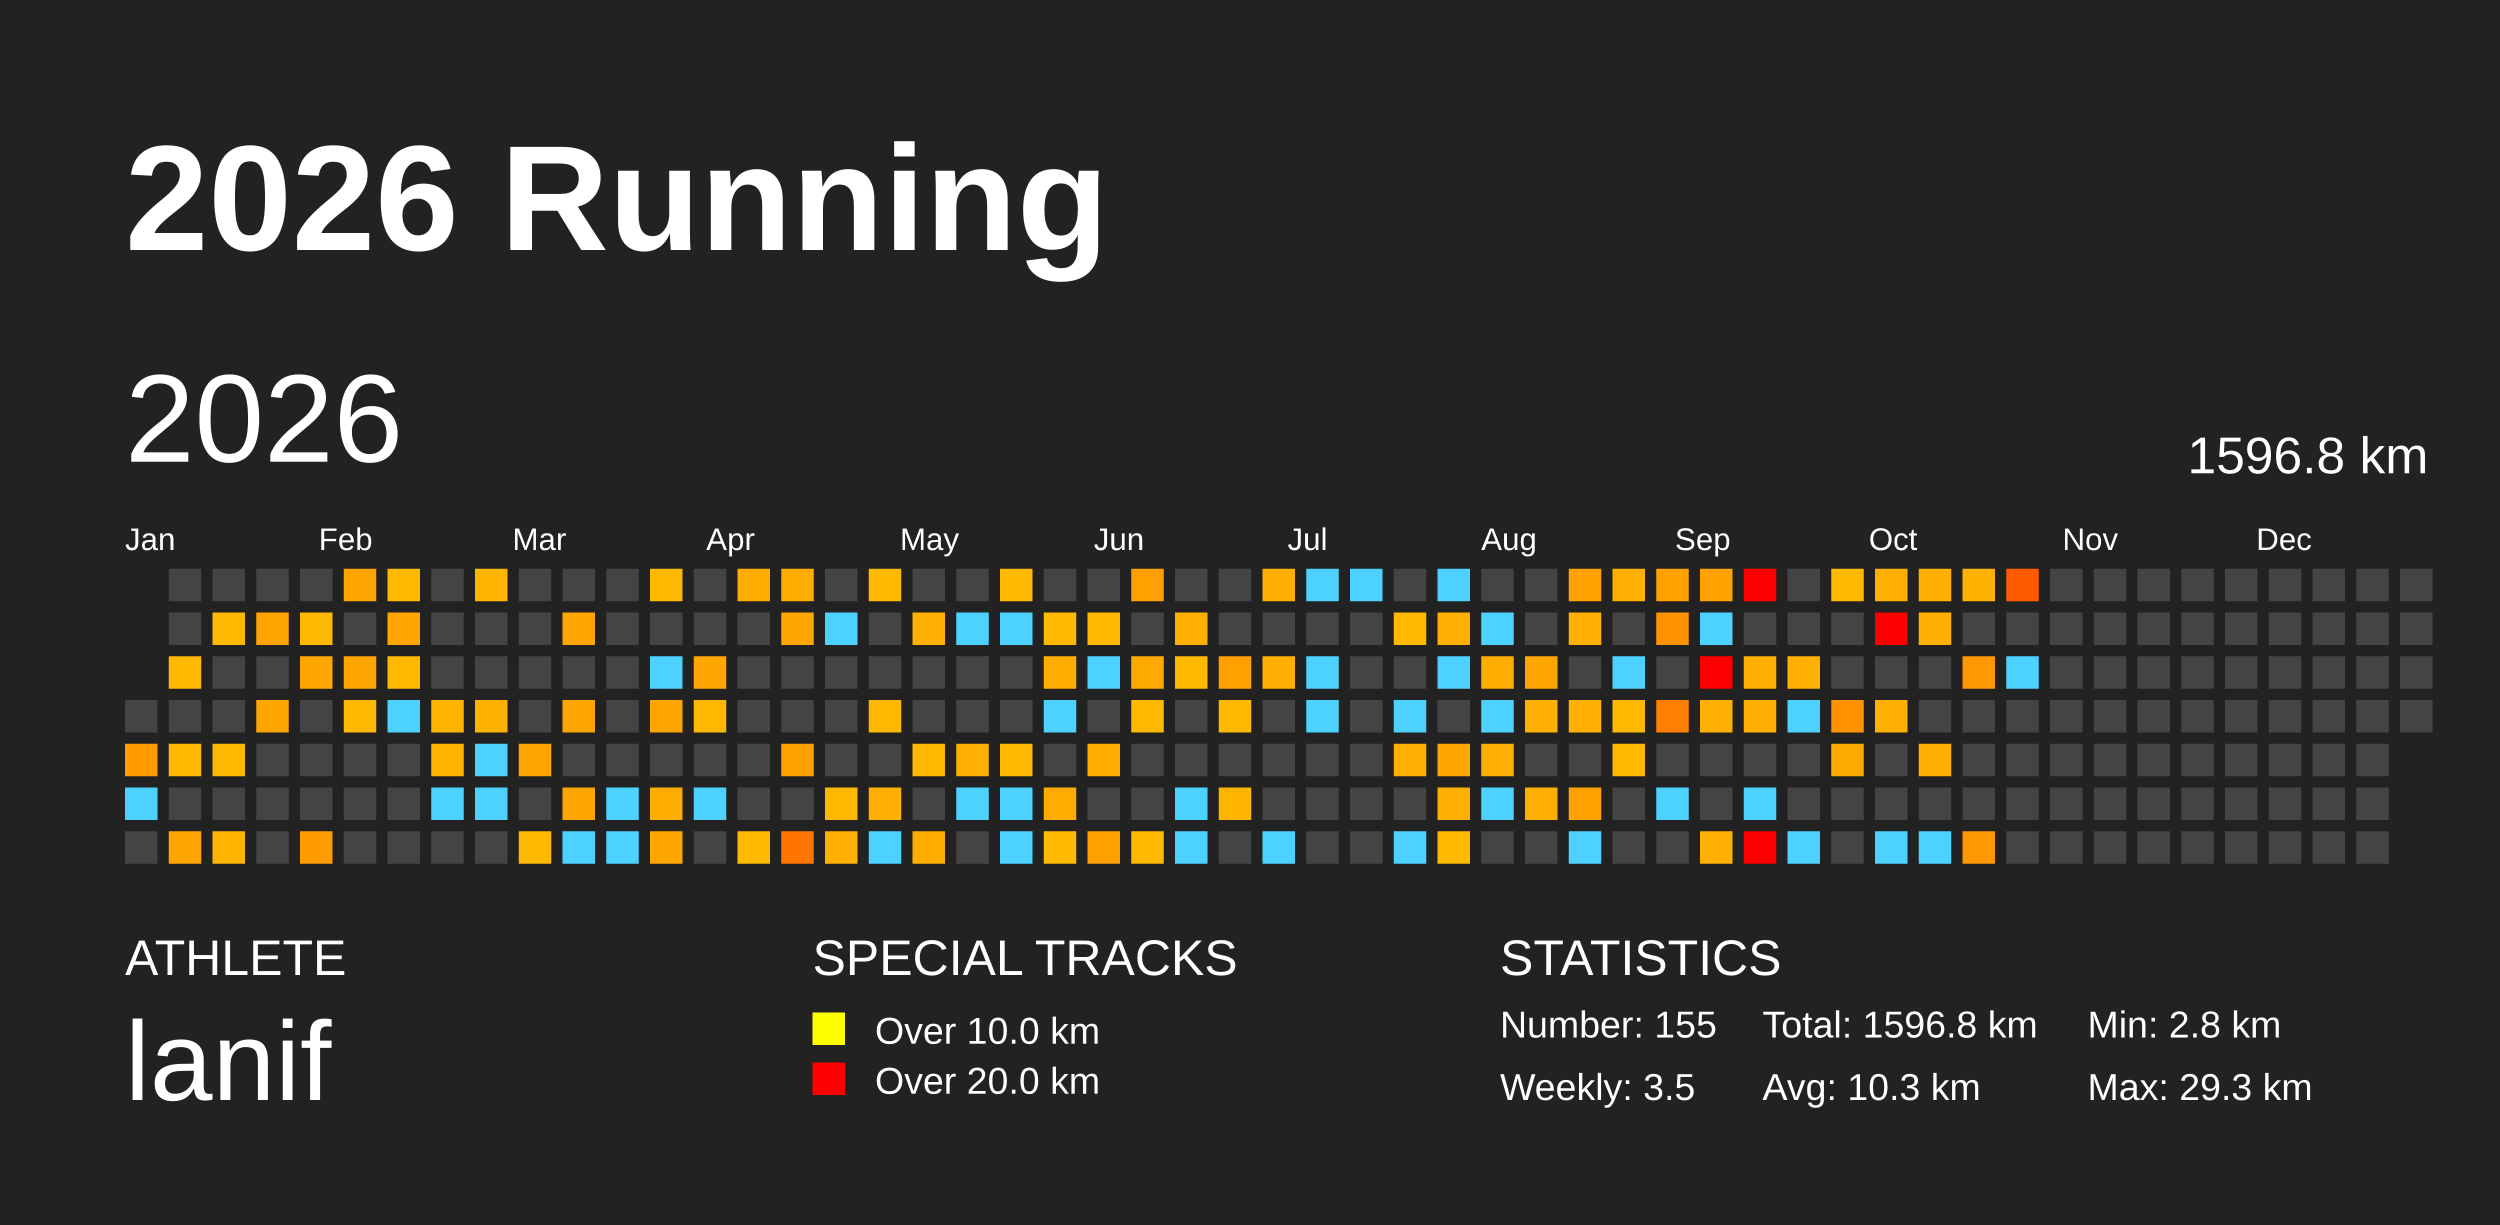
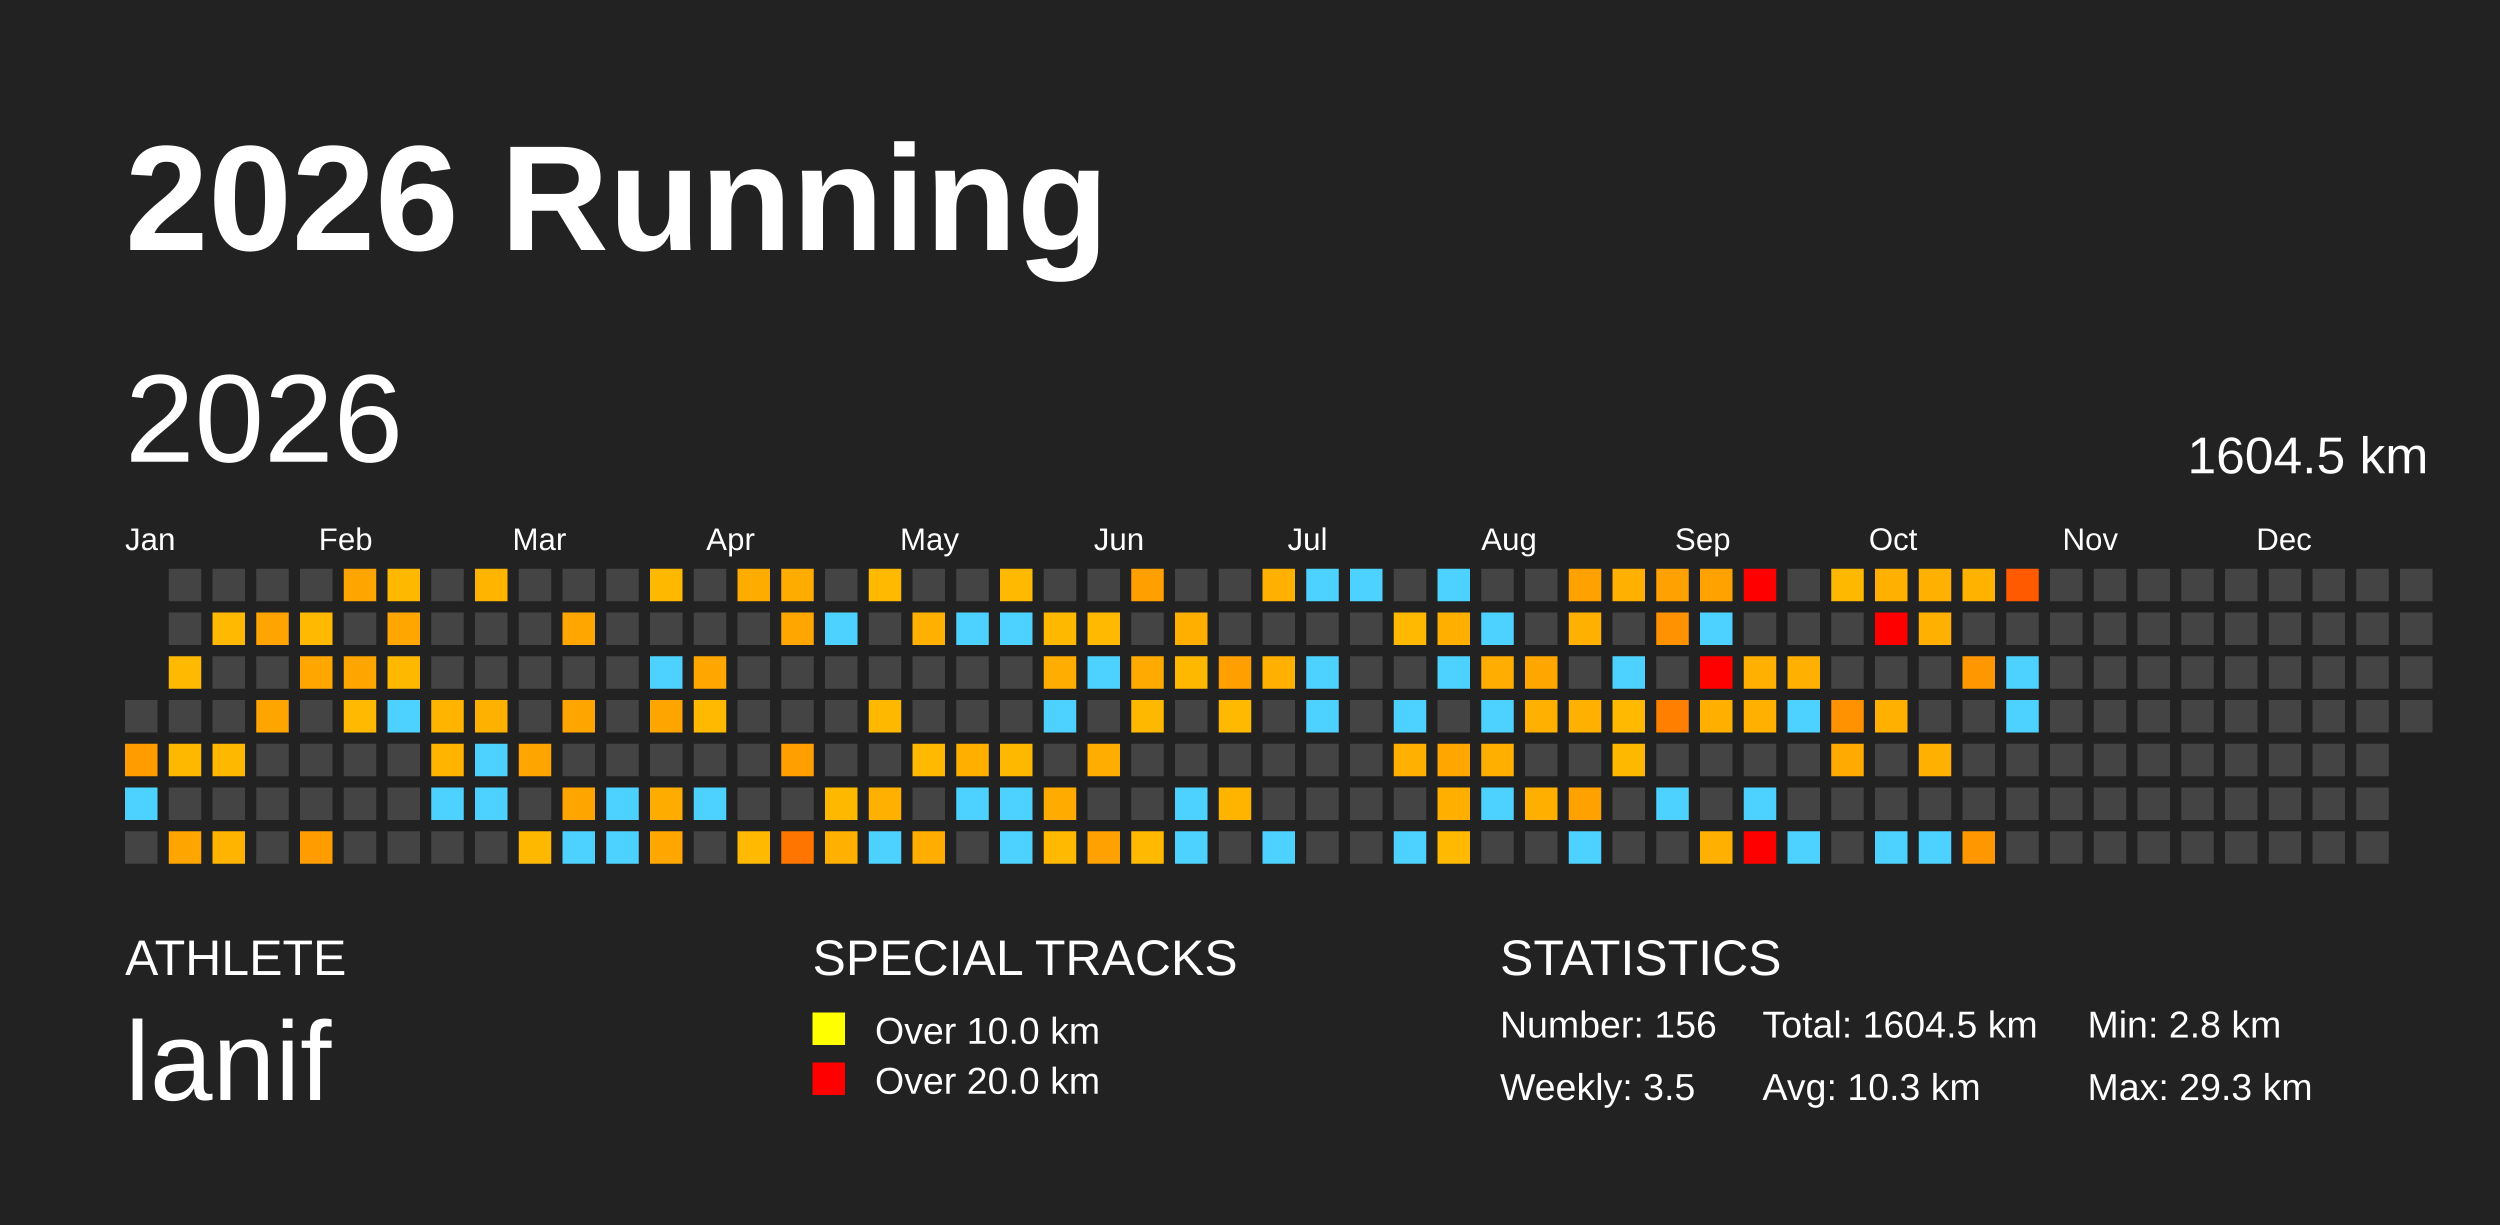
<svg xmlns="http://www.w3.org/2000/svg" baseProfile="full" height="98mm" version="1.1" viewBox="0,0,200,98" width="200mm">
  <defs />
  <rect fill="#222222" height="98" width="200" x="0" y="0" />
  <text fill="#FFFFFF" style="font-size:12px; font-family:Arial; font-weight:bold;" x="10" y="20">2026 Running</text>
  <text fill="#FFFFFF" style="font-size:4px; font-family:Arial" x="10" y="78">ATHLETE</text>
  <text fill="#FFFFFF" style="font-size:9px; font-family:Arial" x="10" y="88">lanif</text>
  <text fill="#FFFFFF" style="font-size:4px; font-family:Arial" x="65" y="78">SPECIAL TRACKS</text>
  <rect fill="yellow" height="2.6" width="2.6" x="65" y="81" />
  <text fill="#FFFFFF" style="font-size:3px; font-family:Arial" x="70" y="83.5">Over 10.0 km</text>
  <rect fill="red" height="2.6" width="2.6" x="65" y="85" />
  <text fill="#FFFFFF" style="font-size:3px; font-family:Arial" x="70" y="87.5">Over 20.0 km</text>
  <text fill="#FFFFFF" style="font-size:4px; font-family:Arial" x="120" y="78">STATISTICS</text>
-   <text fill="#FFFFFF" style="font-size:3px; font-family:Arial" x="120" y="83">Number: 155</text>
+   <text fill="#FFFFFF" style="font-size:3px; font-family:Arial" x="120" y="83">Number: 156</text>
  <text fill="#FFFFFF" style="font-size:3px; font-family:Arial" x="120" y="88">Weekly: 3.5</text>
-   <text fill="#FFFFFF" style="font-size:3px; font-family:Arial" x="141" y="83">Total: 1596.8 km</text>
+   <text fill="#FFFFFF" style="font-size:3px; font-family:Arial" x="141" y="83">Total: 1604.5 km</text>
  <text fill="#FFFFFF" style="font-size:3px; font-family:Arial" x="141" y="88">Avg: 10.3 km</text>
  <text fill="#FFFFFF" style="font-size:3px; font-family:Arial" x="167" y="83">Min: 2.8 km</text>
  <text fill="#FFFFFF" style="font-size:3px; font-family:Arial" x="167" y="88">Max: 29.3 km</text>
  <text dominant-baseline="hanging" fill="#FFFFFF" style="font-size:10.0px; font-family:Arial;" x="10" y="30">2026</text>
-   <text dominant-baseline="hanging" fill="#FFFFFF" style="font-size:4.125px; font-family:Arial;" x="175" y="35">1596.8 km</text>
+   <text dominant-baseline="hanging" fill="#FFFFFF" style="font-size:4.125px; font-family:Arial;" x="175" y="35">1604.5 km</text>
  <text fill="#FFFFFF" style="font-size:2.5px; font-family:Arial" x="10.0" y="44">Jan</text>
  <text fill="#FFFFFF" style="font-size:2.5px; font-family:Arial" x="25.5" y="44">Feb</text>
  <text fill="#FFFFFF" style="font-size:2.5px; font-family:Arial" x="41.0" y="44">Mar</text>
  <text fill="#FFFFFF" style="font-size:2.5px; font-family:Arial" x="56.5" y="44">Apr</text>
  <text fill="#FFFFFF" style="font-size:2.5px; font-family:Arial" x="72.0" y="44">May</text>
  <text fill="#FFFFFF" style="font-size:2.5px; font-family:Arial" x="87.5" y="44">Jun</text>
  <text fill="#FFFFFF" style="font-size:2.5px; font-family:Arial" x="103.0" y="44">Jul</text>
  <text fill="#FFFFFF" style="font-size:2.5px; font-family:Arial" x="118.5" y="44">Aug</text>
  <text fill="#FFFFFF" style="font-size:2.5px; font-family:Arial" x="134.0" y="44">Sep</text>
  <text fill="#FFFFFF" style="font-size:2.5px; font-family:Arial" x="149.5" y="44">Oct</text>
  <text fill="#FFFFFF" style="font-size:2.5px; font-family:Arial" x="165.0" y="44">Nov</text>
  <text fill="#FFFFFF" style="font-size:2.5px; font-family:Arial" x="180.5" y="44">Dec</text>
  <rect fill="#444444" height="2.6" width="2.6" x="10.0" y="56.0" />
  <rect fill="#ff9c00" height="2.6" width="2.6" x="10.0" y="59.5" />
  <rect fill="#4dd2ff" height="2.6" width="2.6" x="10.0" y="63.0" />
  <rect fill="#444444" height="2.6" width="2.6" x="10.0" y="66.5" />
  <rect fill="#444444" height="2.6" width="2.6" x="13.5" y="45.5" />
  <rect fill="#444444" height="2.6" width="2.6" x="13.5" y="49.0" />
  <rect fill="#ffb900" height="2.6" width="2.6" x="13.5" y="52.5" />
  <rect fill="#444444" height="2.6" width="2.6" x="13.5" y="56.0" />
  <rect fill="#ffb800" height="2.6" width="2.6" x="13.5" y="59.5" />
  <rect fill="#444444" height="2.6" width="2.6" x="13.5" y="63.0" />
  <rect fill="#ffa500" height="2.6" width="2.6" x="13.5" y="66.5" />
  <rect fill="#444444" height="2.6" width="2.6" x="17.0" y="45.5" />
  <rect fill="#ffb900" height="2.6" width="2.6" x="17.0" y="49.0" />
  <rect fill="#444444" height="2.6" width="2.6" x="17.0" y="52.5" />
  <rect fill="#444444" height="2.6" width="2.6" x="17.0" y="56.0" />
  <rect fill="#ffb800" height="2.6" width="2.6" x="17.0" y="59.5" />
  <rect fill="#444444" height="2.6" width="2.6" x="17.0" y="63.0" />
  <rect fill="#ffb500" height="2.6" width="2.6" x="17.0" y="66.5" />
  <rect fill="#444444" height="2.6" width="2.6" x="20.5" y="45.5" />
  <rect fill="#ffa400" height="2.6" width="2.6" x="20.5" y="49.0" />
  <rect fill="#444444" height="2.6" width="2.6" x="20.5" y="52.5" />
  <rect fill="#ffa500" height="2.6" width="2.6" x="20.5" y="56.0" />
  <rect fill="#444444" height="2.6" width="2.6" x="20.5" y="59.5" />
  <rect fill="#444444" height="2.6" width="2.6" x="20.5" y="63.0" />
  <rect fill="#444444" height="2.6" width="2.6" x="20.5" y="66.5" />
  <rect fill="#444444" height="2.6" width="2.6" x="24.0" y="45.5" />
  <rect fill="#ffb900" height="2.6" width="2.6" x="24.0" y="49.0" />
  <rect fill="#ffa600" height="2.6" width="2.6" x="24.0" y="52.5" />
  <rect fill="#444444" height="2.6" width="2.6" x="24.0" y="56.0" />
  <rect fill="#444444" height="2.6" width="2.6" x="24.0" y="59.5" />
  <rect fill="#444444" height="2.6" width="2.6" x="24.0" y="63.0" />
  <rect fill="#ff9c00" height="2.6" width="2.6" x="24.0" y="66.5" />
  <rect fill="#ffa500" height="2.6" width="2.6" x="27.5" y="45.5" />
  <rect fill="#444444" height="2.6" width="2.6" x="27.5" y="49.0" />
  <rect fill="#ffa500" height="2.6" width="2.6" x="27.5" y="52.5" />
  <rect fill="#ffb900" height="2.6" width="2.6" x="27.5" y="56.0" />
  <rect fill="#444444" height="2.6" width="2.6" x="27.5" y="59.5" />
  <rect fill="#444444" height="2.6" width="2.6" x="27.5" y="63.0" />
  <rect fill="#444444" height="2.6" width="2.6" x="27.5" y="66.5" />
  <rect fill="#ffb800" height="2.6" width="2.6" x="31.0" y="45.5" />
  <rect fill="#ffa600" height="2.6" width="2.6" x="31.0" y="49.0" />
  <rect fill="#ffb800" height="2.6" width="2.6" x="31.0" y="52.5" />
  <rect fill="#4dd2ff" height="2.6" width="2.6" x="31.0" y="56.0" />
  <rect fill="#444444" height="2.6" width="2.6" x="31.0" y="59.5" />
  <rect fill="#444444" height="2.6" width="2.6" x="31.0" y="63.0" />
  <rect fill="#444444" height="2.6" width="2.6" x="31.0" y="66.5" />
  <rect fill="#444444" height="2.6" width="2.6" x="34.5" y="45.5" />
  <rect fill="#444444" height="2.6" width="2.6" x="34.5" y="49.0" />
  <rect fill="#444444" height="2.6" width="2.6" x="34.5" y="52.5" />
  <rect fill="#ffb500" height="2.6" width="2.6" x="34.5" y="56.0" />
  <rect fill="#ffb500" height="2.6" width="2.6" x="34.5" y="59.5" />
  <rect fill="#4dd2ff" height="2.6" width="2.6" x="34.5" y="63.0" />
  <rect fill="#444444" height="2.6" width="2.6" x="34.5" y="66.5" />
  <rect fill="#ffb500" height="2.6" width="2.6" x="38.0" y="45.5" />
  <rect fill="#444444" height="2.6" width="2.6" x="38.0" y="49.0" />
  <rect fill="#444444" height="2.6" width="2.6" x="38.0" y="52.5" />
  <rect fill="#ffb100" height="2.6" width="2.6" x="38.0" y="56.0" />
  <rect fill="#4dd2ff" height="2.6" width="2.6" x="38.0" y="59.5" />
  <rect fill="#4dd2ff" height="2.6" width="2.6" x="38.0" y="63.0" />
  <rect fill="#444444" height="2.6" width="2.6" x="38.0" y="66.5" />
  <rect fill="#444444" height="2.6" width="2.6" x="41.5" y="45.5" />
  <rect fill="#444444" height="2.6" width="2.6" x="41.5" y="49.0" />
  <rect fill="#444444" height="2.6" width="2.6" x="41.5" y="52.5" />
  <rect fill="#444444" height="2.6" width="2.6" x="41.5" y="56.0" />
  <rect fill="#ffa500" height="2.6" width="2.6" x="41.5" y="59.5" />
  <rect fill="#444444" height="2.6" width="2.6" x="41.5" y="63.0" />
  <rect fill="#ffb800" height="2.6" width="2.6" x="41.5" y="66.5" />
  <rect fill="#444444" height="2.6" width="2.6" x="45.0" y="45.5" />
  <rect fill="#ffa600" height="2.6" width="2.6" x="45.0" y="49.0" />
  <rect fill="#444444" height="2.6" width="2.6" x="45.0" y="52.5" />
  <rect fill="#ffa500" height="2.6" width="2.6" x="45.0" y="56.0" />
  <rect fill="#444444" height="2.6" width="2.6" x="45.0" y="59.5" />
  <rect fill="#ffa500" height="2.6" width="2.6" x="45.0" y="63.0" />
  <rect fill="#4dd2ff" height="2.6" width="2.6" x="45.0" y="66.5" />
  <rect fill="#444444" height="2.6" width="2.6" x="48.5" y="45.5" />
  <rect fill="#444444" height="2.6" width="2.6" x="48.5" y="49.0" />
  <rect fill="#444444" height="2.6" width="2.6" x="48.5" y="52.5" />
  <rect fill="#444444" height="2.6" width="2.6" x="48.5" y="56.0" />
  <rect fill="#444444" height="2.6" width="2.6" x="48.5" y="59.5" />
  <rect fill="#4dd2ff" height="2.6" width="2.6" x="48.5" y="63.0" />
  <rect fill="#4dd2ff" height="2.6" width="2.6" x="48.5" y="66.5" />
  <rect fill="#ffb800" height="2.6" width="2.6" x="52.0" y="45.5" />
  <rect fill="#444444" height="2.6" width="2.6" x="52.0" y="49.0" />
  <rect fill="#4dd2ff" height="2.6" width="2.6" x="52.0" y="52.5" />
  <rect fill="#ffa500" height="2.6" width="2.6" x="52.0" y="56.0" />
  <rect fill="#444444" height="2.6" width="2.6" x="52.0" y="59.5" />
  <rect fill="#ffac00" height="2.6" width="2.6" x="52.0" y="63.0" />
  <rect fill="#ffa600" height="2.6" width="2.6" x="52.0" y="66.5" />
  <rect fill="#444444" height="2.6" width="2.6" x="55.5" y="45.5" />
  <rect fill="#444444" height="2.6" width="2.6" x="55.5" y="49.0" />
  <rect fill="#ffa600" height="2.6" width="2.6" x="55.5" y="52.5" />
  <rect fill="#ffb900" height="2.6" width="2.6" x="55.5" y="56.0" />
  <rect fill="#444444" height="2.6" width="2.6" x="55.5" y="59.5" />
  <rect fill="#4dd2ff" height="2.6" width="2.6" x="55.5" y="63.0" />
  <rect fill="#444444" height="2.6" width="2.6" x="55.5" y="66.5" />
  <rect fill="#ffac00" height="2.6" width="2.6" x="59.0" y="45.5" />
  <rect fill="#444444" height="2.6" width="2.6" x="59.0" y="49.0" />
  <rect fill="#444444" height="2.6" width="2.6" x="59.0" y="52.5" />
  <rect fill="#444444" height="2.6" width="2.6" x="59.0" y="56.0" />
  <rect fill="#444444" height="2.6" width="2.6" x="59.0" y="59.5" />
  <rect fill="#444444" height="2.6" width="2.6" x="59.0" y="63.0" />
  <rect fill="#ffb900" height="2.6" width="2.6" x="59.0" y="66.5" />
  <rect fill="#ffac00" height="2.6" width="2.6" x="62.5" y="45.5" />
  <rect fill="#ffa600" height="2.6" width="2.6" x="62.5" y="49.0" />
  <rect fill="#444444" height="2.6" width="2.6" x="62.5" y="52.5" />
  <rect fill="#444444" height="2.6" width="2.6" x="62.5" y="56.0" />
  <rect fill="#ffa000" height="2.6" width="2.6" x="62.5" y="59.5" />
  <rect fill="#444444" height="2.6" width="2.6" x="62.5" y="63.0" />
  <rect fill="#ff7500" height="2.6" width="2.6" x="62.5" y="66.5" />
  <rect fill="#444444" height="2.6" width="2.6" x="66.0" y="45.5" />
  <rect fill="#4dd2ff" height="2.6" width="2.6" x="66.0" y="49.0" />
  <rect fill="#444444" height="2.6" width="2.6" x="66.0" y="52.5" />
  <rect fill="#444444" height="2.6" width="2.6" x="66.0" y="56.0" />
  <rect fill="#444444" height="2.6" width="2.6" x="66.0" y="59.5" />
  <rect fill="#ffb800" height="2.6" width="2.6" x="66.0" y="63.0" />
  <rect fill="#ffb000" height="2.6" width="2.6" x="66.0" y="66.5" />
  <rect fill="#ffb900" height="2.6" width="2.6" x="69.5" y="45.5" />
  <rect fill="#444444" height="2.6" width="2.6" x="69.5" y="49.0" />
  <rect fill="#444444" height="2.6" width="2.6" x="69.5" y="52.5" />
  <rect fill="#ffb800" height="2.6" width="2.6" x="69.5" y="56.0" />
  <rect fill="#444444" height="2.6" width="2.6" x="69.5" y="59.5" />
  <rect fill="#ffb000" height="2.6" width="2.6" x="69.5" y="63.0" />
  <rect fill="#4dd2ff" height="2.6" width="2.6" x="69.5" y="66.5" />
  <rect fill="#444444" height="2.6" width="2.6" x="73.0" y="45.5" />
  <rect fill="#ffb000" height="2.6" width="2.6" x="73.0" y="49.0" />
  <rect fill="#444444" height="2.6" width="2.6" x="73.0" y="52.5" />
  <rect fill="#444444" height="2.6" width="2.6" x="73.0" y="56.0" />
  <rect fill="#ffb900" height="2.6" width="2.6" x="73.0" y="59.5" />
  <rect fill="#444444" height="2.6" width="2.6" x="73.0" y="63.0" />
  <rect fill="#ffae00" height="2.6" width="2.6" x="73.0" y="66.5" />
  <rect fill="#444444" height="2.6" width="2.6" x="76.5" y="45.5" />
  <rect fill="#4dd2ff" height="2.6" width="2.6" x="76.5" y="49.0" />
  <rect fill="#444444" height="2.6" width="2.6" x="76.5" y="52.5" />
  <rect fill="#444444" height="2.6" width="2.6" x="76.5" y="56.0" />
  <rect fill="#ffaf00" height="2.6" width="2.6" x="76.5" y="59.5" />
  <rect fill="#4dd2ff" height="2.6" width="2.6" x="76.5" y="63.0" />
  <rect fill="#444444" height="2.6" width="2.6" x="76.5" y="66.5" />
  <rect fill="#ffb900" height="2.6" width="2.6" x="80.0" y="45.5" />
  <rect fill="#4dd2ff" height="2.6" width="2.6" x="80.0" y="49.0" />
  <rect fill="#444444" height="2.6" width="2.6" x="80.0" y="52.5" />
  <rect fill="#444444" height="2.6" width="2.6" x="80.0" y="56.0" />
  <rect fill="#ffb800" height="2.6" width="2.6" x="80.0" y="59.5" />
  <rect fill="#4dd2ff" height="2.6" width="2.6" x="80.0" y="63.0" />
  <rect fill="#4dd2ff" height="2.6" width="2.6" x="80.0" y="66.5" />
  <rect fill="#444444" height="2.6" width="2.6" x="83.5" y="45.5" />
  <rect fill="#ffb800" height="2.6" width="2.6" x="83.5" y="49.0" />
  <rect fill="#ffad00" height="2.6" width="2.6" x="83.5" y="52.5" />
  <rect fill="#4dd2ff" height="2.6" width="2.6" x="83.5" y="56.0" />
  <rect fill="#444444" height="2.6" width="2.6" x="83.5" y="59.5" />
  <rect fill="#ffab00" height="2.6" width="2.6" x="83.5" y="63.0" />
  <rect fill="#ffb900" height="2.6" width="2.6" x="83.5" y="66.5" />
  <rect fill="#444444" height="2.6" width="2.6" x="87.0" y="45.5" />
  <rect fill="#ffb900" height="2.6" width="2.6" x="87.0" y="49.0" />
  <rect fill="#4dd2ff" height="2.6" width="2.6" x="87.0" y="52.5" />
  <rect fill="#444444" height="2.6" width="2.6" x="87.0" y="56.0" />
  <rect fill="#ffad00" height="2.6" width="2.6" x="87.0" y="59.5" />
  <rect fill="#444444" height="2.6" width="2.6" x="87.0" y="63.0" />
  <rect fill="#ffa100" height="2.6" width="2.6" x="87.0" y="66.5" />
  <rect fill="#ffa000" height="2.6" width="2.6" x="90.5" y="45.5" />
  <rect fill="#444444" height="2.6" width="2.6" x="90.5" y="49.0" />
  <rect fill="#ffaa00" height="2.6" width="2.6" x="90.5" y="52.5" />
  <rect fill="#ffb800" height="2.6" width="2.6" x="90.5" y="56.0" />
  <rect fill="#444444" height="2.6" width="2.6" x="90.5" y="59.5" />
  <rect fill="#444444" height="2.6" width="2.6" x="90.5" y="63.0" />
  <rect fill="#ffb900" height="2.6" width="2.6" x="90.5" y="66.5" />
  <rect fill="#444444" height="2.6" width="2.6" x="94.0" y="45.5" />
  <rect fill="#ffaf00" height="2.6" width="2.6" x="94.0" y="49.0" />
  <rect fill="#ffb800" height="2.6" width="2.6" x="94.0" y="52.5" />
  <rect fill="#444444" height="2.6" width="2.6" x="94.0" y="56.0" />
  <rect fill="#444444" height="2.6" width="2.6" x="94.0" y="59.5" />
  <rect fill="#4dd2ff" height="2.6" width="2.6" x="94.0" y="63.0" />
  <rect fill="#4dd2ff" height="2.6" width="2.6" x="94.0" y="66.5" />
  <rect fill="#444444" height="2.6" width="2.6" x="97.5" y="45.5" />
  <rect fill="#444444" height="2.6" width="2.6" x="97.5" y="49.0" />
  <rect fill="#ffa000" height="2.6" width="2.6" x="97.5" y="52.5" />
  <rect fill="#ffb900" height="2.6" width="2.6" x="97.5" y="56.0" />
  <rect fill="#444444" height="2.6" width="2.6" x="97.5" y="59.5" />
  <rect fill="#ffb400" height="2.6" width="2.6" x="97.5" y="63.0" />
  <rect fill="#444444" height="2.6" width="2.6" x="97.5" y="66.5" />
  <rect fill="#ffb000" height="2.6" width="2.6" x="101.0" y="45.5" />
  <rect fill="#444444" height="2.6" width="2.6" x="101.0" y="49.0" />
  <rect fill="#ffb000" height="2.6" width="2.6" x="101.0" y="52.5" />
  <rect fill="#444444" height="2.6" width="2.6" x="101.0" y="56.0" />
  <rect fill="#444444" height="2.6" width="2.6" x="101.0" y="59.5" />
  <rect fill="#444444" height="2.6" width="2.6" x="101.0" y="63.0" />
  <rect fill="#4dd2ff" height="2.6" width="2.6" x="101.0" y="66.5" />
  <rect fill="#4dd2ff" height="2.6" width="2.6" x="104.5" y="45.5" />
  <rect fill="#444444" height="2.6" width="2.6" x="104.5" y="49.0" />
  <rect fill="#4dd2ff" height="2.6" width="2.6" x="104.5" y="52.5" />
  <rect fill="#4dd2ff" height="2.6" width="2.6" x="104.5" y="56.0" />
  <rect fill="#444444" height="2.6" width="2.6" x="104.5" y="59.5" />
  <rect fill="#444444" height="2.6" width="2.6" x="104.5" y="63.0" />
  <rect fill="#444444" height="2.6" width="2.6" x="104.5" y="66.5" />
  <rect fill="#4dd2ff" height="2.6" width="2.6" x="108.0" y="45.5" />
  <rect fill="#444444" height="2.6" width="2.6" x="108.0" y="49.0" />
  <rect fill="#444444" height="2.6" width="2.6" x="108.0" y="52.5" />
  <rect fill="#444444" height="2.6" width="2.6" x="108.0" y="56.0" />
  <rect fill="#444444" height="2.6" width="2.6" x="108.0" y="59.5" />
  <rect fill="#444444" height="2.6" width="2.6" x="108.0" y="63.0" />
  <rect fill="#444444" height="2.6" width="2.6" x="108.0" y="66.5" />
  <rect fill="#444444" height="2.6" width="2.6" x="111.5" y="45.5" />
  <rect fill="#ffb900" height="2.6" width="2.6" x="111.5" y="49.0" />
  <rect fill="#444444" height="2.6" width="2.6" x="111.5" y="52.5" />
  <rect fill="#4dd2ff" height="2.6" width="2.6" x="111.5" y="56.0" />
  <rect fill="#ffb000" height="2.6" width="2.6" x="111.5" y="59.5" />
  <rect fill="#444444" height="2.6" width="2.6" x="111.5" y="63.0" />
  <rect fill="#4dd2ff" height="2.6" width="2.6" x="111.5" y="66.5" />
  <rect fill="#4dd2ff" height="2.6" width="2.6" x="115.0" y="45.5" />
  <rect fill="#ffaf00" height="2.6" width="2.6" x="115.0" y="49.0" />
  <rect fill="#4dd2ff" height="2.6" width="2.6" x="115.0" y="52.5" />
  <rect fill="#444444" height="2.6" width="2.6" x="115.0" y="56.0" />
  <rect fill="#ffa600" height="2.6" width="2.6" x="115.0" y="59.5" />
  <rect fill="#ffaf00" height="2.6" width="2.6" x="115.0" y="63.0" />
  <rect fill="#ffb900" height="2.6" width="2.6" x="115.0" y="66.5" />
  <rect fill="#444444" height="2.6" width="2.6" x="118.5" y="45.5" />
  <rect fill="#4dd2ff" height="2.6" width="2.6" x="118.5" y="49.0" />
  <rect fill="#ffad00" height="2.6" width="2.6" x="118.5" y="52.5" />
  <rect fill="#4dd2ff" height="2.6" width="2.6" x="118.5" y="56.0" />
  <rect fill="#ffaf00" height="2.6" width="2.6" x="118.5" y="59.5" />
  <rect fill="#4dd2ff" height="2.6" width="2.6" x="118.5" y="63.0" />
  <rect fill="#444444" height="2.6" width="2.6" x="118.5" y="66.5" />
  <rect fill="#444444" height="2.6" width="2.6" x="122.0" y="45.5" />
  <rect fill="#444444" height="2.6" width="2.6" x="122.0" y="49.0" />
  <rect fill="#ffa700" height="2.6" width="2.6" x="122.0" y="52.5" />
  <rect fill="#ffb000" height="2.6" width="2.6" x="122.0" y="56.0" />
  <rect fill="#444444" height="2.6" width="2.6" x="122.0" y="59.5" />
  <rect fill="#ffaf00" height="2.6" width="2.6" x="122.0" y="63.0" />
  <rect fill="#444444" height="2.6" width="2.6" x="122.0" y="66.5" />
  <rect fill="#ffa100" height="2.6" width="2.6" x="125.5" y="45.5" />
  <rect fill="#ffb000" height="2.6" width="2.6" x="125.5" y="49.0" />
  <rect fill="#444444" height="2.6" width="2.6" x="125.5" y="52.5" />
  <rect fill="#ffb000" height="2.6" width="2.6" x="125.5" y="56.0" />
  <rect fill="#444444" height="2.6" width="2.6" x="125.5" y="59.5" />
  <rect fill="#ffa100" height="2.6" width="2.6" x="125.5" y="63.0" />
  <rect fill="#4dd2ff" height="2.6" width="2.6" x="125.5" y="66.5" />
  <rect fill="#ffb000" height="2.6" width="2.6" x="129.0" y="45.5" />
  <rect fill="#444444" height="2.6" width="2.6" x="129.0" y="49.0" />
  <rect fill="#4dd2ff" height="2.6" width="2.6" x="129.0" y="52.5" />
  <rect fill="#ffb900" height="2.6" width="2.6" x="129.0" y="56.0" />
  <rect fill="#ffb800" height="2.6" width="2.6" x="129.0" y="59.5" />
  <rect fill="#444444" height="2.6" width="2.6" x="129.0" y="63.0" />
  <rect fill="#444444" height="2.6" width="2.6" x="129.0" y="66.5" />
  <rect fill="#ffa100" height="2.6" width="2.6" x="132.5" y="45.5" />
  <rect fill="#ff9200" height="2.6" width="2.6" x="132.5" y="49.0" />
  <rect fill="#444444" height="2.6" width="2.6" x="132.5" y="52.5" />
  <rect fill="#ff8000" height="2.6" width="2.6" x="132.5" y="56.0" />
  <rect fill="#444444" height="2.6" width="2.6" x="132.5" y="59.5" />
  <rect fill="#4dd2ff" height="2.6" width="2.6" x="132.5" y="63.0" />
  <rect fill="#444444" height="2.6" width="2.6" x="132.5" y="66.5" />
  <rect fill="#ffa200" height="2.6" width="2.6" x="136.0" y="45.5" />
  <rect fill="#4dd2ff" height="2.6" width="2.6" x="136.0" y="49.0" />
  <rect fill="red" height="2.6" width="2.6" x="136.0" y="52.5" />
  <rect fill="#ffaf00" height="2.6" width="2.6" x="136.0" y="56.0" />
  <rect fill="#444444" height="2.6" width="2.6" x="136.0" y="59.5" />
  <rect fill="#444444" height="2.6" width="2.6" x="136.0" y="63.0" />
  <rect fill="#ffb000" height="2.6" width="2.6" x="136.0" y="66.5" />
  <rect fill="red" height="2.6" width="2.6" x="139.5" y="45.5" />
  <rect fill="#444444" height="2.6" width="2.6" x="139.5" y="49.0" />
  <rect fill="#ffb000" height="2.6" width="2.6" x="139.5" y="52.5" />
  <rect fill="#ffb000" height="2.6" width="2.6" x="139.5" y="56.0" />
  <rect fill="#444444" height="2.6" width="2.6" x="139.5" y="59.5" />
  <rect fill="#4dd2ff" height="2.6" width="2.6" x="139.5" y="63.0" />
  <rect fill="red" height="2.6" width="2.6" x="139.5" y="66.5" />
  <rect fill="#444444" height="2.6" width="2.6" x="143.0" y="45.5" />
  <rect fill="#444444" height="2.6" width="2.6" x="143.0" y="49.0" />
  <rect fill="#ffb000" height="2.6" width="2.6" x="143.0" y="52.5" />
  <rect fill="#4dd2ff" height="2.6" width="2.6" x="143.0" y="56.0" />
  <rect fill="#444444" height="2.6" width="2.6" x="143.0" y="59.5" />
  <rect fill="#444444" height="2.6" width="2.6" x="143.0" y="63.0" />
  <rect fill="#4dd2ff" height="2.6" width="2.6" x="143.0" y="66.5" />
  <rect fill="#ffb800" height="2.6" width="2.6" x="146.5" y="45.5" />
  <rect fill="#444444" height="2.6" width="2.6" x="146.5" y="49.0" />
  <rect fill="#444444" height="2.6" width="2.6" x="146.5" y="52.5" />
  <rect fill="#ff9200" height="2.6" width="2.6" x="146.5" y="56.0" />
  <rect fill="#ffaa00" height="2.6" width="2.6" x="146.5" y="59.5" />
  <rect fill="#444444" height="2.6" width="2.6" x="146.5" y="63.0" />
  <rect fill="#444444" height="2.6" width="2.6" x="146.5" y="66.5" />
  <rect fill="#ffb000" height="2.6" width="2.6" x="150.0" y="45.5" />
  <rect fill="red" height="2.6" width="2.6" x="150.0" y="49.0" />
  <rect fill="#444444" height="2.6" width="2.6" x="150.0" y="52.5" />
  <rect fill="#ffb000" height="2.6" width="2.6" x="150.0" y="56.0" />
  <rect fill="#444444" height="2.6" width="2.6" x="150.0" y="59.5" />
  <rect fill="#444444" height="2.6" width="2.6" x="150.0" y="63.0" />
  <rect fill="#4dd2ff" height="2.6" width="2.6" x="150.0" y="66.5" />
  <rect fill="#ffb000" height="2.6" width="2.6" x="153.5" y="45.5" />
  <rect fill="#ffb000" height="2.6" width="2.6" x="153.5" y="49.0" />
  <rect fill="#444444" height="2.6" width="2.6" x="153.5" y="52.5" />
  <rect fill="#444444" height="2.6" width="2.6" x="153.5" y="56.0" />
  <rect fill="#ffb000" height="2.6" width="2.6" x="153.5" y="59.5" />
  <rect fill="#444444" height="2.6" width="2.6" x="153.5" y="63.0" />
  <rect fill="#4dd2ff" height="2.6" width="2.6" x="153.5" y="66.5" />
  <rect fill="#ffb200" height="2.6" width="2.6" x="157.0" y="45.5" />
  <rect fill="#444444" height="2.6" width="2.6" x="157.0" y="49.0" />
  <rect fill="#ff9700" height="2.6" width="2.6" x="157.0" y="52.5" />
  <rect fill="#444444" height="2.6" width="2.6" x="157.0" y="56.0" />
  <rect fill="#444444" height="2.6" width="2.6" x="157.0" y="59.5" />
  <rect fill="#444444" height="2.6" width="2.6" x="157.0" y="63.0" />
  <rect fill="#ff9700" height="2.6" width="2.6" x="157.0" y="66.5" />
  <rect fill="#ff5a00" height="2.6" width="2.6" x="160.5" y="45.5" />
  <rect fill="#444444" height="2.6" width="2.6" x="160.5" y="49.0" />
  <rect fill="#4dd2ff" height="2.6" width="2.6" x="160.5" y="52.5" />
-   <rect fill="#444444" height="2.6" width="2.6" x="160.5" y="56.0" />
+   <rect fill="#4dd2ff" height="2.6" width="2.6" x="160.5" y="56.0" />
  <rect fill="#444444" height="2.6" width="2.6" x="160.5" y="59.5" />
  <rect fill="#444444" height="2.6" width="2.6" x="160.5" y="63.0" />
  <rect fill="#444444" height="2.6" width="2.6" x="160.5" y="66.5" />
  <rect fill="#444444" height="2.6" width="2.6" x="164.0" y="45.5" />
  <rect fill="#444444" height="2.6" width="2.6" x="164.0" y="49.0" />
  <rect fill="#444444" height="2.6" width="2.6" x="164.0" y="52.5" />
  <rect fill="#444444" height="2.6" width="2.6" x="164.0" y="56.0" />
  <rect fill="#444444" height="2.6" width="2.6" x="164.0" y="59.5" />
  <rect fill="#444444" height="2.6" width="2.6" x="164.0" y="63.0" />
  <rect fill="#444444" height="2.6" width="2.6" x="164.0" y="66.5" />
  <rect fill="#444444" height="2.6" width="2.6" x="167.5" y="45.5" />
  <rect fill="#444444" height="2.6" width="2.6" x="167.5" y="49.0" />
  <rect fill="#444444" height="2.6" width="2.6" x="167.5" y="52.5" />
  <rect fill="#444444" height="2.6" width="2.6" x="167.5" y="56.0" />
  <rect fill="#444444" height="2.6" width="2.6" x="167.5" y="59.5" />
  <rect fill="#444444" height="2.6" width="2.6" x="167.5" y="63.0" />
  <rect fill="#444444" height="2.6" width="2.6" x="167.5" y="66.5" />
  <rect fill="#444444" height="2.6" width="2.6" x="171.0" y="45.5" />
  <rect fill="#444444" height="2.6" width="2.6" x="171.0" y="49.0" />
  <rect fill="#444444" height="2.6" width="2.6" x="171.0" y="52.5" />
  <rect fill="#444444" height="2.6" width="2.6" x="171.0" y="56.0" />
  <rect fill="#444444" height="2.6" width="2.6" x="171.0" y="59.5" />
  <rect fill="#444444" height="2.6" width="2.6" x="171.0" y="63.0" />
  <rect fill="#444444" height="2.6" width="2.6" x="171.0" y="66.5" />
  <rect fill="#444444" height="2.6" width="2.6" x="174.5" y="45.5" />
  <rect fill="#444444" height="2.6" width="2.6" x="174.5" y="49.0" />
  <rect fill="#444444" height="2.6" width="2.6" x="174.5" y="52.5" />
  <rect fill="#444444" height="2.6" width="2.6" x="174.5" y="56.0" />
  <rect fill="#444444" height="2.6" width="2.6" x="174.5" y="59.5" />
  <rect fill="#444444" height="2.6" width="2.6" x="174.5" y="63.0" />
  <rect fill="#444444" height="2.6" width="2.6" x="174.5" y="66.5" />
  <rect fill="#444444" height="2.6" width="2.6" x="178.0" y="45.5" />
  <rect fill="#444444" height="2.6" width="2.6" x="178.0" y="49.0" />
  <rect fill="#444444" height="2.6" width="2.6" x="178.0" y="52.5" />
  <rect fill="#444444" height="2.6" width="2.6" x="178.0" y="56.0" />
  <rect fill="#444444" height="2.6" width="2.6" x="178.0" y="59.5" />
  <rect fill="#444444" height="2.6" width="2.6" x="178.0" y="63.0" />
  <rect fill="#444444" height="2.6" width="2.6" x="178.0" y="66.5" />
  <rect fill="#444444" height="2.6" width="2.6" x="181.5" y="45.5" />
  <rect fill="#444444" height="2.6" width="2.6" x="181.5" y="49.0" />
  <rect fill="#444444" height="2.6" width="2.6" x="181.5" y="52.5" />
  <rect fill="#444444" height="2.6" width="2.6" x="181.5" y="56.0" />
  <rect fill="#444444" height="2.6" width="2.6" x="181.5" y="59.5" />
  <rect fill="#444444" height="2.6" width="2.6" x="181.5" y="63.0" />
  <rect fill="#444444" height="2.6" width="2.6" x="181.5" y="66.5" />
  <rect fill="#444444" height="2.6" width="2.6" x="185.0" y="45.5" />
  <rect fill="#444444" height="2.6" width="2.6" x="185.0" y="49.0" />
  <rect fill="#444444" height="2.6" width="2.6" x="185.0" y="52.5" />
  <rect fill="#444444" height="2.6" width="2.6" x="185.0" y="56.0" />
  <rect fill="#444444" height="2.6" width="2.6" x="185.0" y="59.5" />
  <rect fill="#444444" height="2.6" width="2.6" x="185.0" y="63.0" />
  <rect fill="#444444" height="2.6" width="2.6" x="185.0" y="66.5" />
  <rect fill="#444444" height="2.6" width="2.6" x="188.5" y="45.5" />
  <rect fill="#444444" height="2.6" width="2.6" x="188.5" y="49.0" />
  <rect fill="#444444" height="2.6" width="2.6" x="188.5" y="52.5" />
  <rect fill="#444444" height="2.6" width="2.6" x="188.5" y="56.0" />
  <rect fill="#444444" height="2.6" width="2.6" x="188.5" y="59.5" />
  <rect fill="#444444" height="2.6" width="2.6" x="188.5" y="63.0" />
  <rect fill="#444444" height="2.6" width="2.6" x="188.5" y="66.5" />
  <rect fill="#444444" height="2.6" width="2.6" x="192.0" y="45.5" />
  <rect fill="#444444" height="2.6" width="2.6" x="192.0" y="49.0" />
  <rect fill="#444444" height="2.6" width="2.6" x="192.0" y="52.5" />
  <rect fill="#444444" height="2.6" width="2.6" x="192.0" y="56.0" />
</svg>
